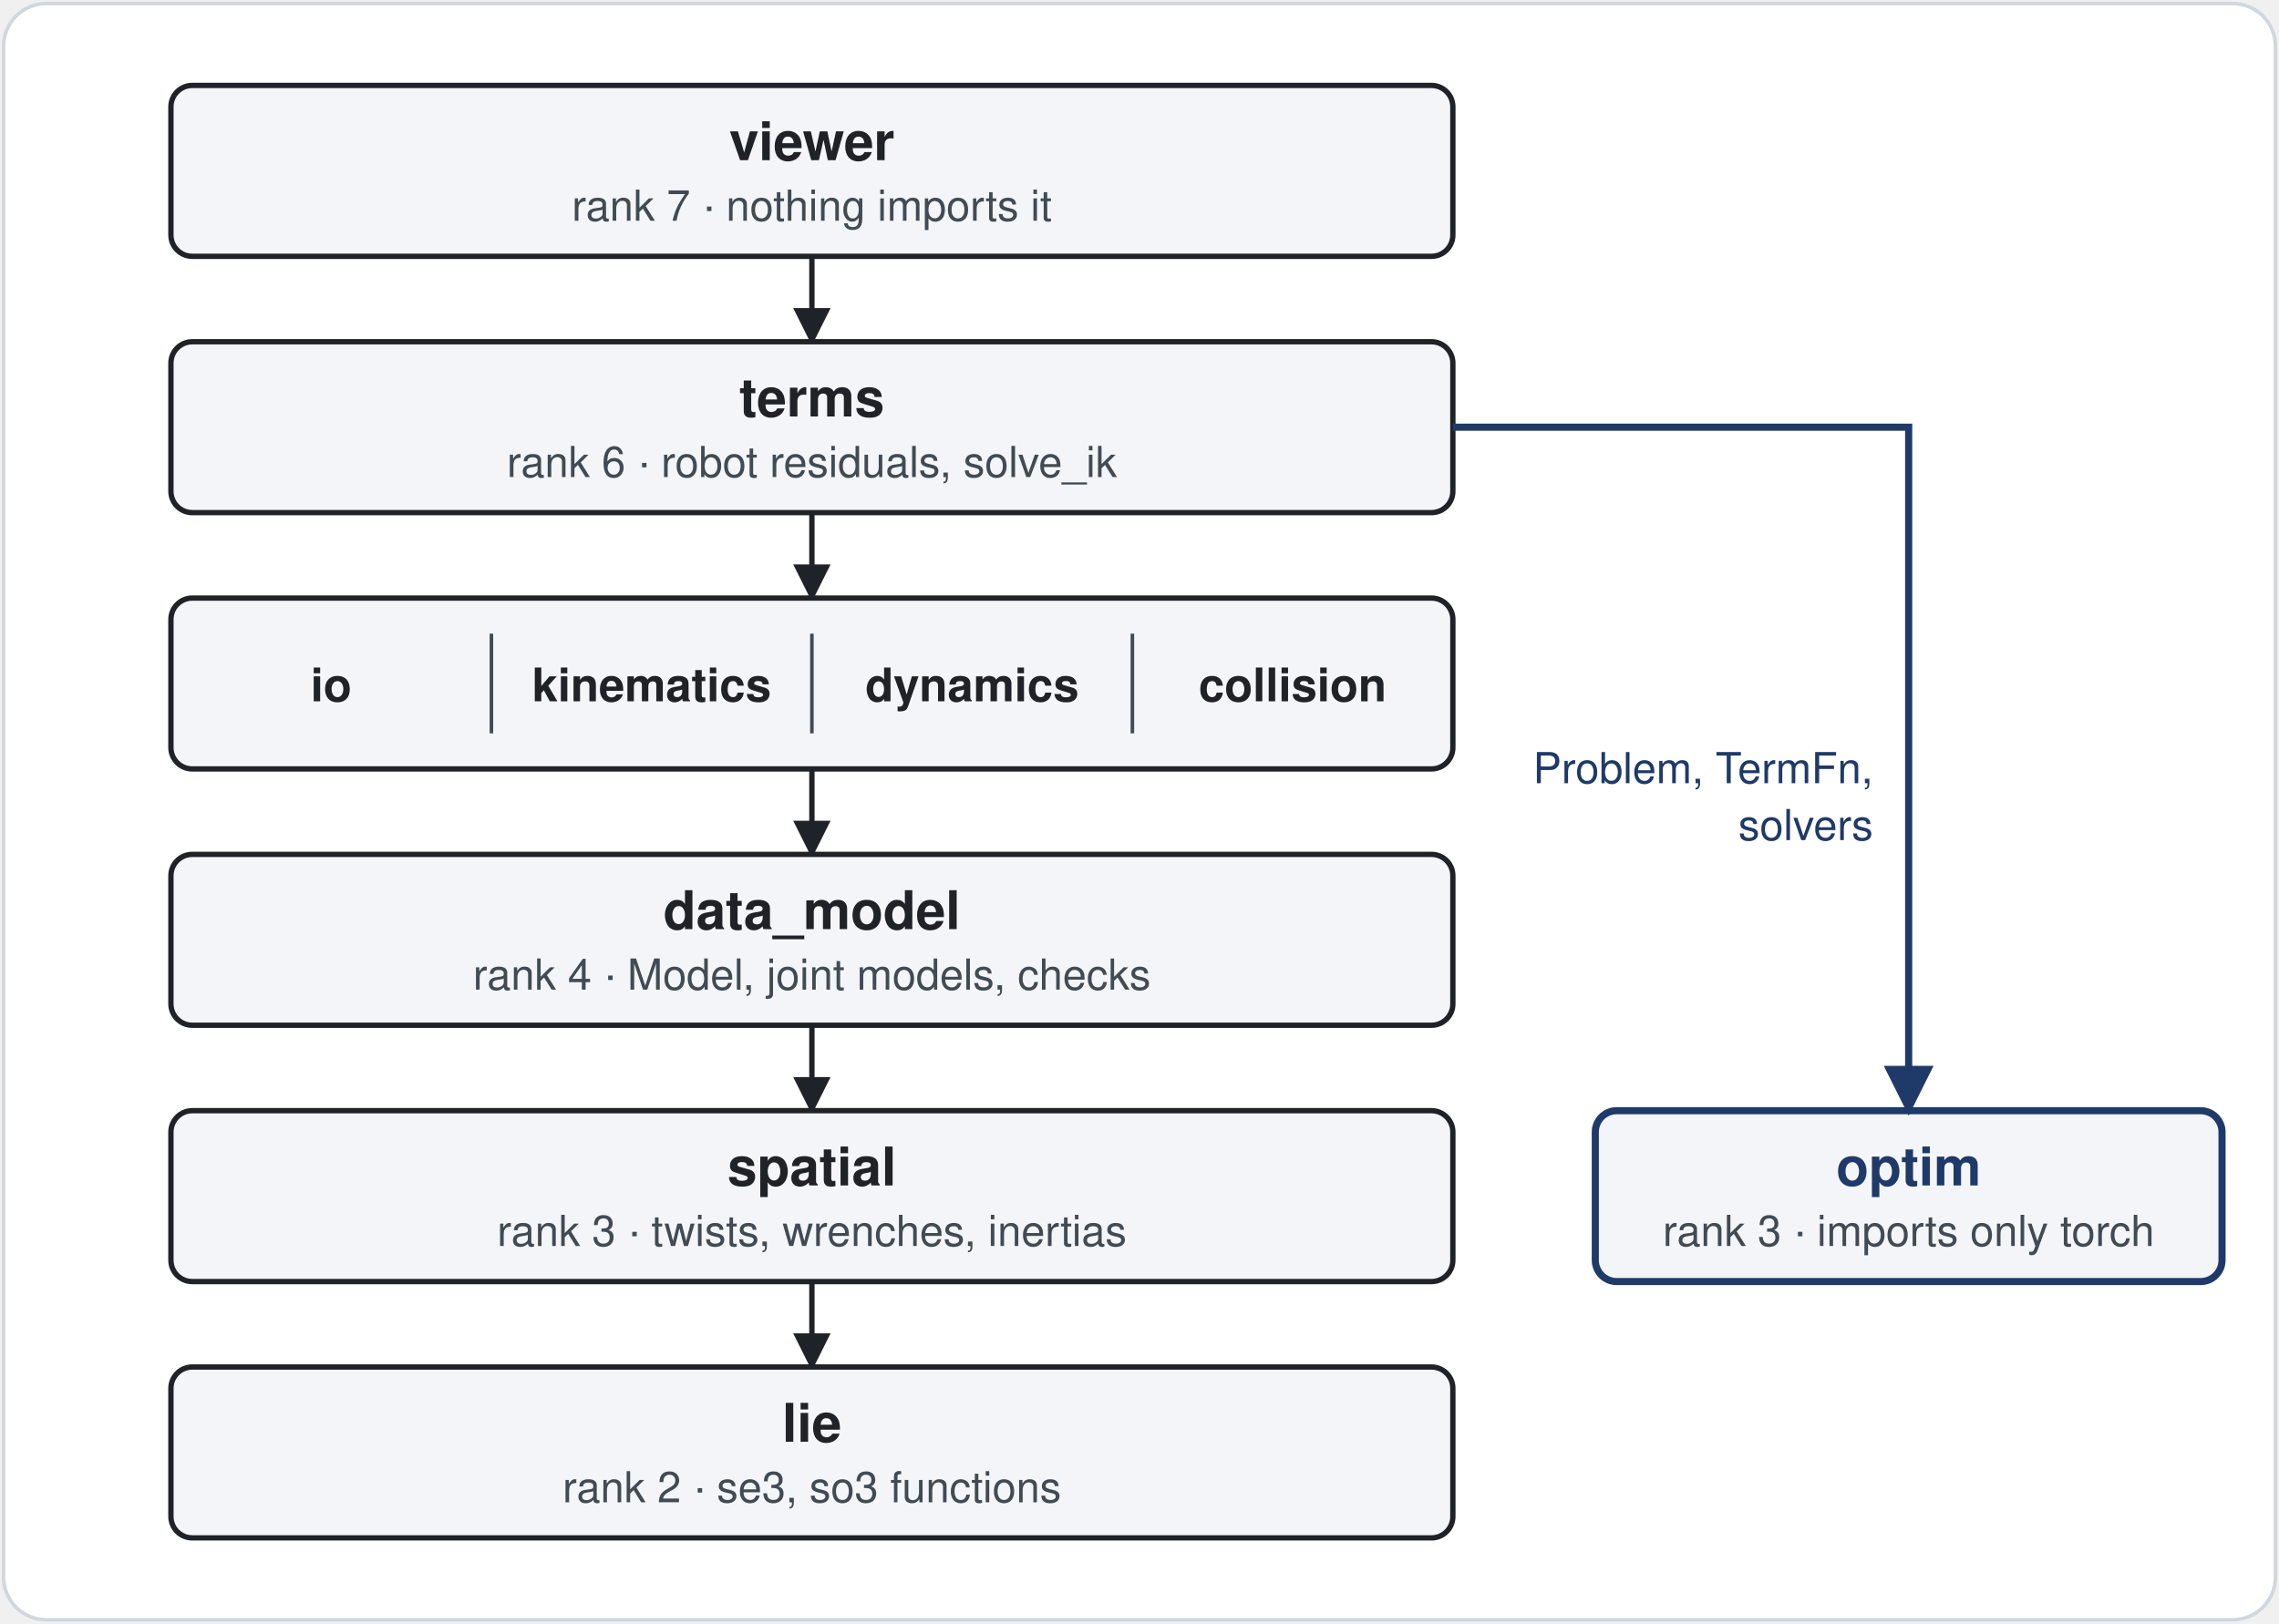
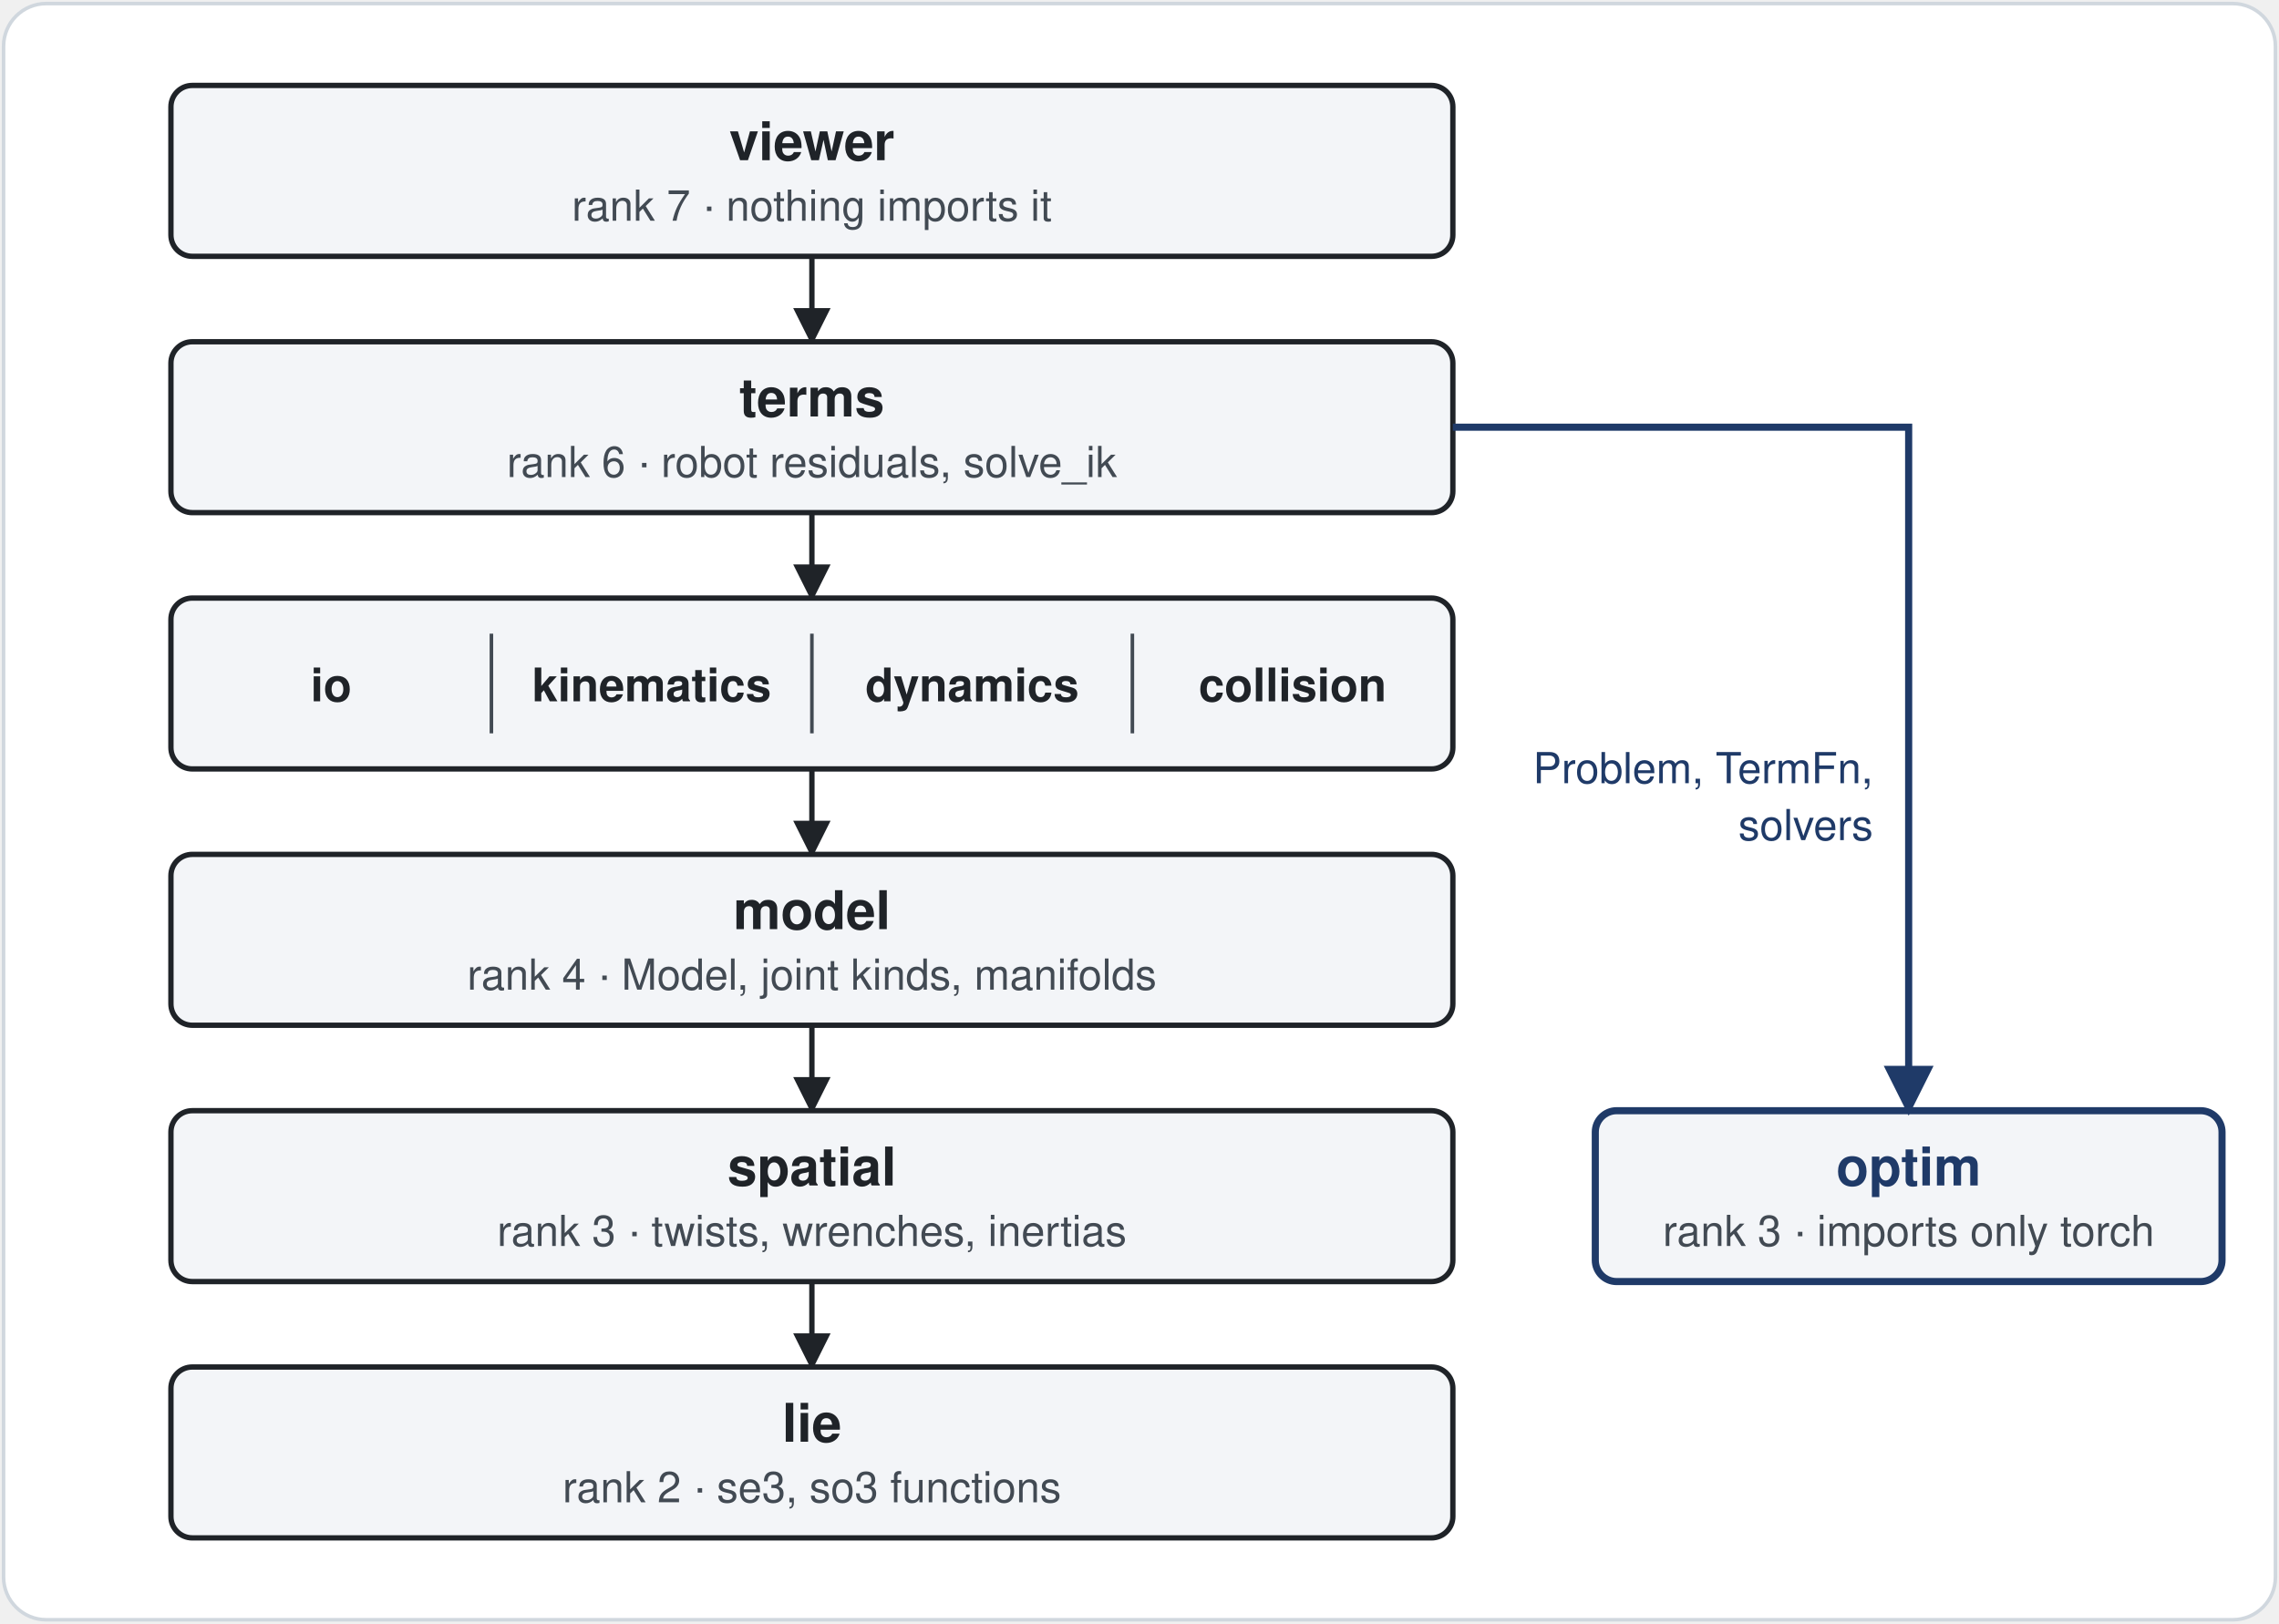
<svg xmlns="http://www.w3.org/2000/svg" viewBox="0 0 640 456" width="640" height="456" font-family="Helvetica, Arial, sans-serif">
  <defs>
    <marker id="ag" viewBox="0 0 10 10" refX="9" refY="5" markerWidth="7" markerHeight="7" orient="auto">
      <path d="M0,0 L10,5 L0,10 z" fill="#1f2328" />
    </marker>
    <marker id="an" viewBox="0 0 10 10" refX="9" refY="5" markerWidth="7" markerHeight="7" orient="auto">
      <path d="M0,0 L10,5 L0,10 z" fill="#1f3a68" />
    </marker>
  </defs>
  <rect x="1" y="1" width="638" height="454" rx="12" fill="#ffffff" stroke="#d0d7de" stroke-width="1" />
  <rect x="48" y="24" width="360" height="48" rx="6" fill="#f3f5f8" stroke="#1f2328" stroke-width="1.5" />
  <text x="228.0" y="45.0" font-size="15" fill="#1f2328" text-anchor="middle" font-weight="bold">viewer</text>
  <text x="228.0" y="62.0" font-size="12" fill="#424a53" text-anchor="middle" font-weight="normal">rank 7 · nothing imports it</text>
  <polyline points="228,72 228,96" fill="none" stroke="#1f2328" stroke-width="1.5" marker-end="url(#ag)" />
  <rect x="48" y="96" width="360" height="48" rx="6" fill="#f3f5f8" stroke="#1f2328" stroke-width="1.5" />
  <text x="228.0" y="117.0" font-size="15" fill="#1f2328" text-anchor="middle" font-weight="bold">terms</text>
  <text x="228.0" y="134.0" font-size="12" fill="#424a53" text-anchor="middle" font-weight="normal">rank 6 · robot residuals, solve_ik</text>
  <polyline points="228,144 228,168" fill="none" stroke="#1f2328" stroke-width="1.5" marker-end="url(#ag)" />
  <rect x="48" y="168" width="360" height="48" rx="6" fill="#f3f5f8" stroke="#1f2328" stroke-width="1.5" />
  <text x="93" y="197" font-size="13" fill="#1f2328" text-anchor="middle" font-weight="bold">io</text>
  <text x="183" y="197" font-size="13" fill="#1f2328" text-anchor="middle" font-weight="bold">kinematics</text>
  <line x1="138" y1="178" x2="138" y2="206" stroke="#424a53" stroke-width="1" />
  <text x="273" y="197" font-size="13" fill="#1f2328" text-anchor="middle" font-weight="bold">dynamics</text>
  <line x1="228" y1="178" x2="228" y2="206" stroke="#424a53" stroke-width="1" />
  <text x="363" y="197" font-size="13" fill="#1f2328" text-anchor="middle" font-weight="bold">collision</text>
  <line x1="318" y1="178" x2="318" y2="206" stroke="#424a53" stroke-width="1" />
  <polyline points="228,216 228,240" fill="none" stroke="#1f2328" stroke-width="1.5" marker-end="url(#ag)" />
  <rect x="48" y="240" width="360" height="48" rx="6" fill="#f3f5f8" stroke="#1f2328" stroke-width="1.5" />
-   <text x="228.0" y="261.0" font-size="15" fill="#1f2328" text-anchor="middle" font-weight="bold">data_model</text>
-   <text x="228.0" y="278.0" font-size="12" fill="#424a53" text-anchor="middle" font-weight="normal">rank 4 · Model, joint models, checks</text>
+   <text x="228.0" y="261.0" font-size="15" fill="#1f2328" text-anchor="middle" font-weight="bold">model</text>
+   <text x="228.0" y="278.0" font-size="12" fill="#424a53" text-anchor="middle" font-weight="normal">rank 4 · Model, joint kinds, manifolds</text>
  <polyline points="228,288 228,312" fill="none" stroke="#1f2328" stroke-width="1.5" marker-end="url(#ag)" />
  <rect x="48" y="312" width="360" height="48" rx="6" fill="#f3f5f8" stroke="#1f2328" stroke-width="1.5" />
  <text x="228.0" y="333.0" font-size="15" fill="#1f2328" text-anchor="middle" font-weight="bold">spatial</text>
  <text x="228.0" y="350.0" font-size="12" fill="#424a53" text-anchor="middle" font-weight="normal">rank 3 · twists, wrenches, inertias</text>
  <polyline points="228,360 228,384" fill="none" stroke="#1f2328" stroke-width="1.5" marker-end="url(#ag)" />
  <rect x="48" y="384" width="360" height="48" rx="6" fill="#f3f5f8" stroke="#1f2328" stroke-width="1.5" />
  <text x="228.0" y="405.0" font-size="15" fill="#1f2328" text-anchor="middle" font-weight="bold">lie</text>
  <text x="228.0" y="422.0" font-size="12" fill="#424a53" text-anchor="middle" font-weight="normal">rank 2 · se3, so3 functions</text>
  <rect x="448" y="312" width="176" height="48" rx="6" fill="#f3f5f8" stroke="#1f3a68" stroke-width="2" />
  <text x="536.0" y="333.0" font-size="15" fill="#1f3a68" text-anchor="middle" font-weight="bold">optim</text>
  <text x="536.0" y="350.0" font-size="12" fill="#424a53" text-anchor="middle" font-weight="normal">rank 3 · imports only torch</text>
  <polyline points="408,120 536,120 536,312" fill="none" stroke="#1f3a68" stroke-width="2" marker-end="url(#an)" />
  <text x="526" y="220" font-size="12" fill="#1f3a68" text-anchor="end" font-weight="normal">Problem, TermFn,</text>
  <text x="526" y="236" font-size="12" fill="#1f3a68" text-anchor="end" font-weight="normal">solvers</text>
</svg>
